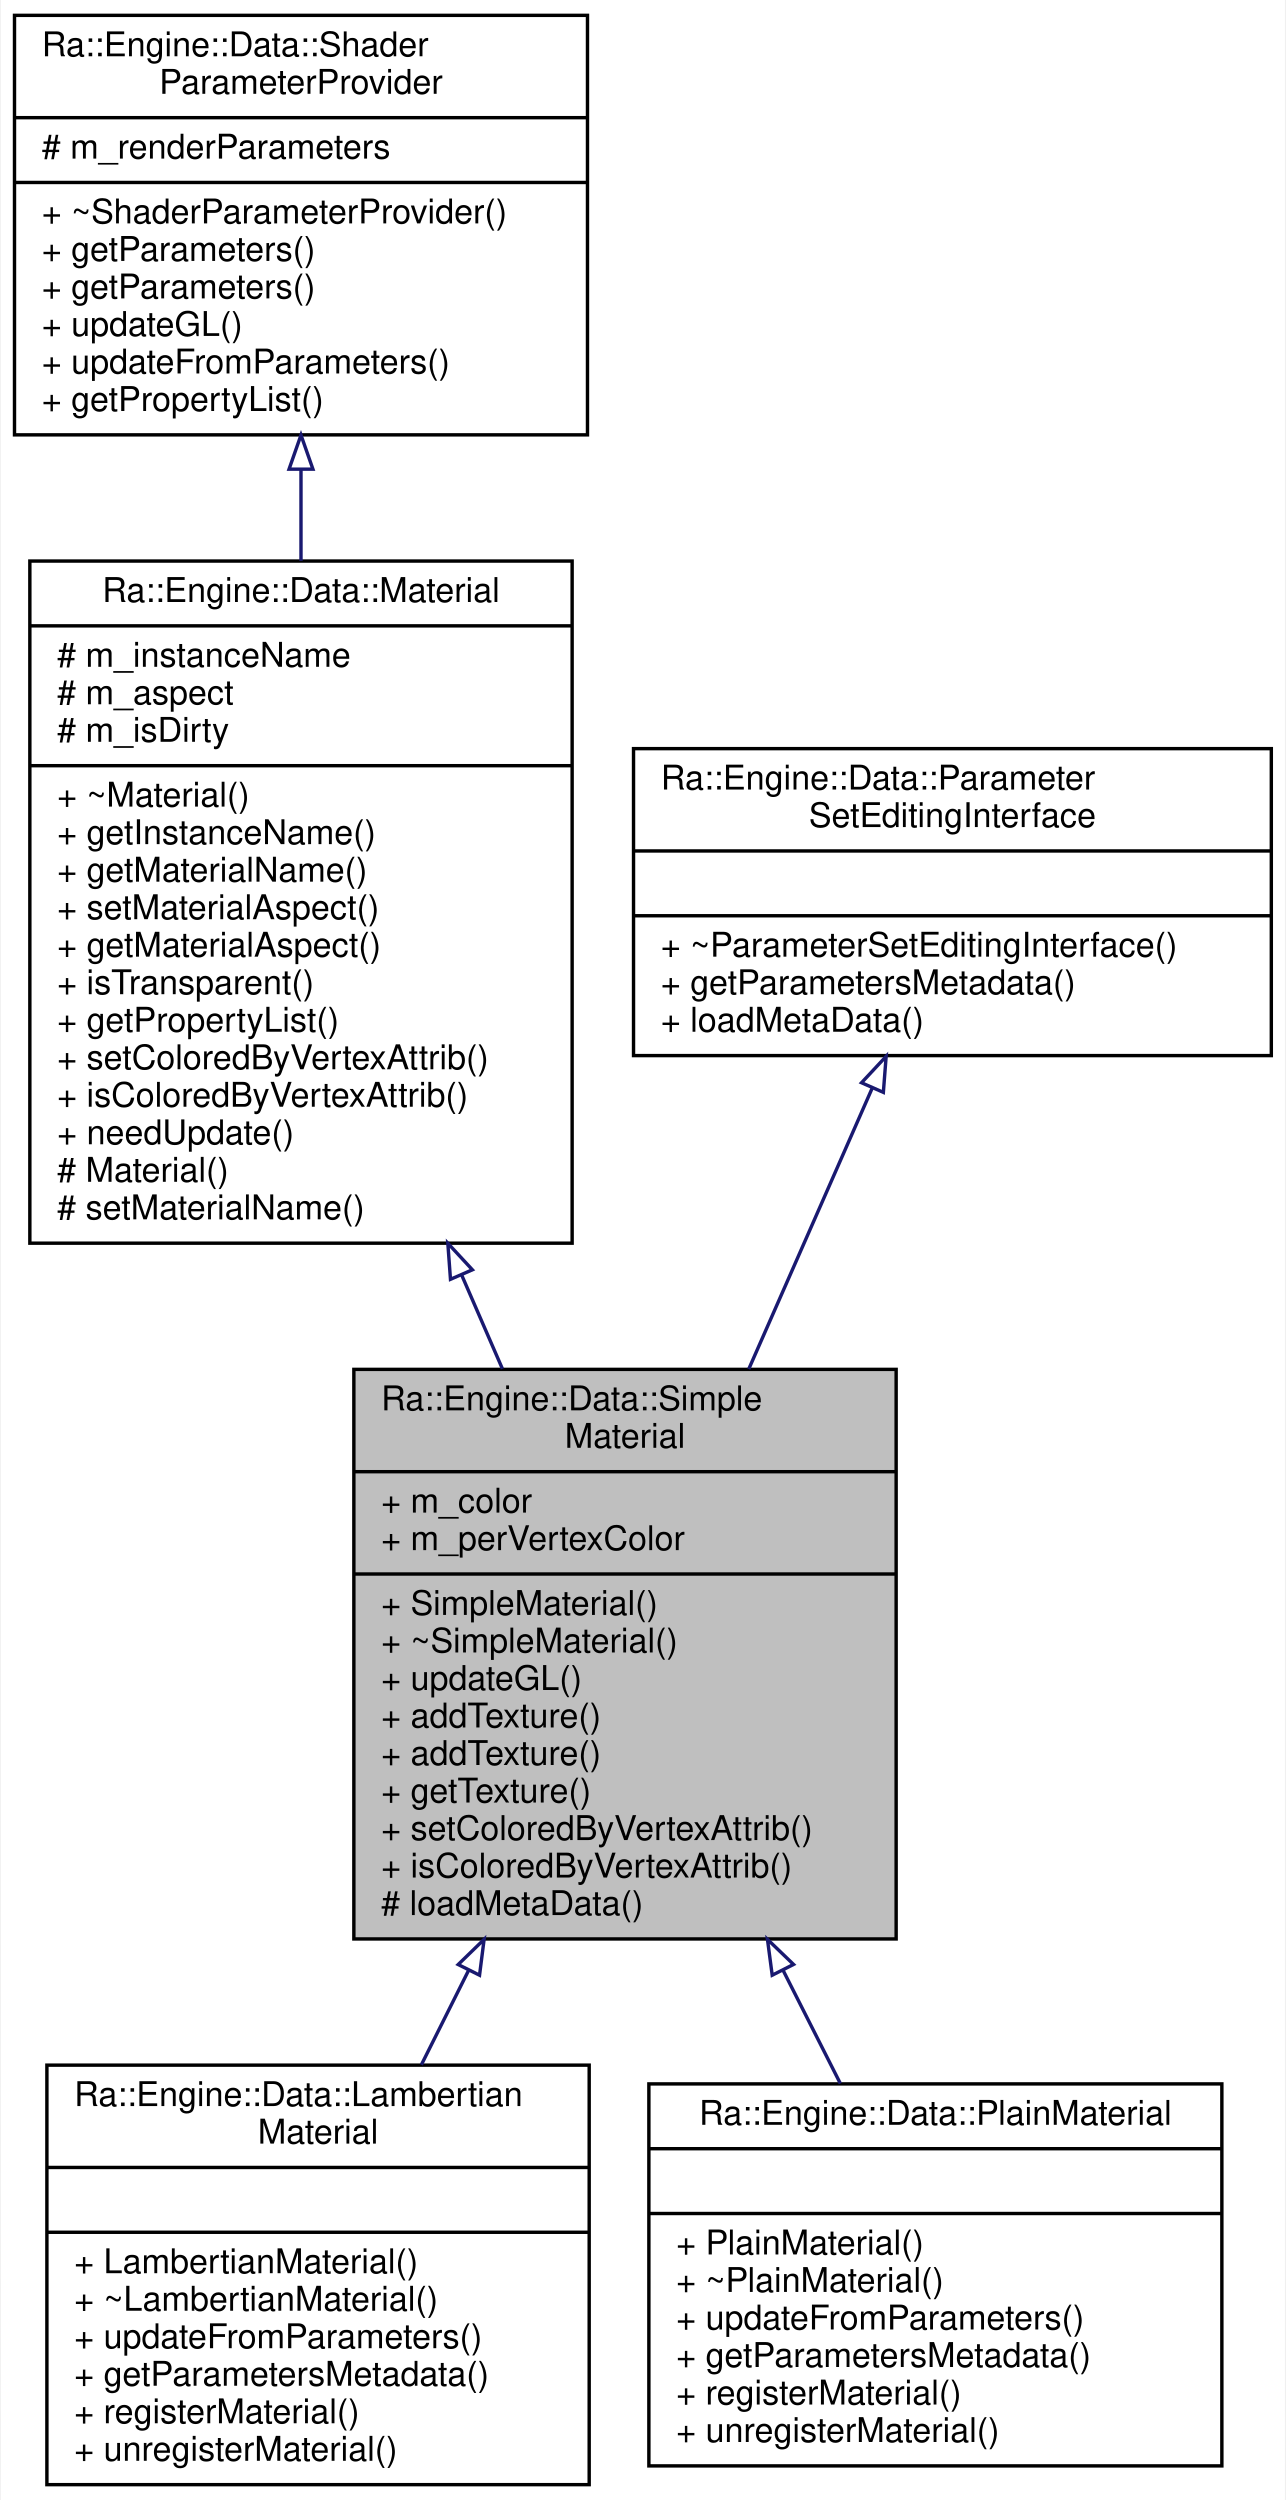
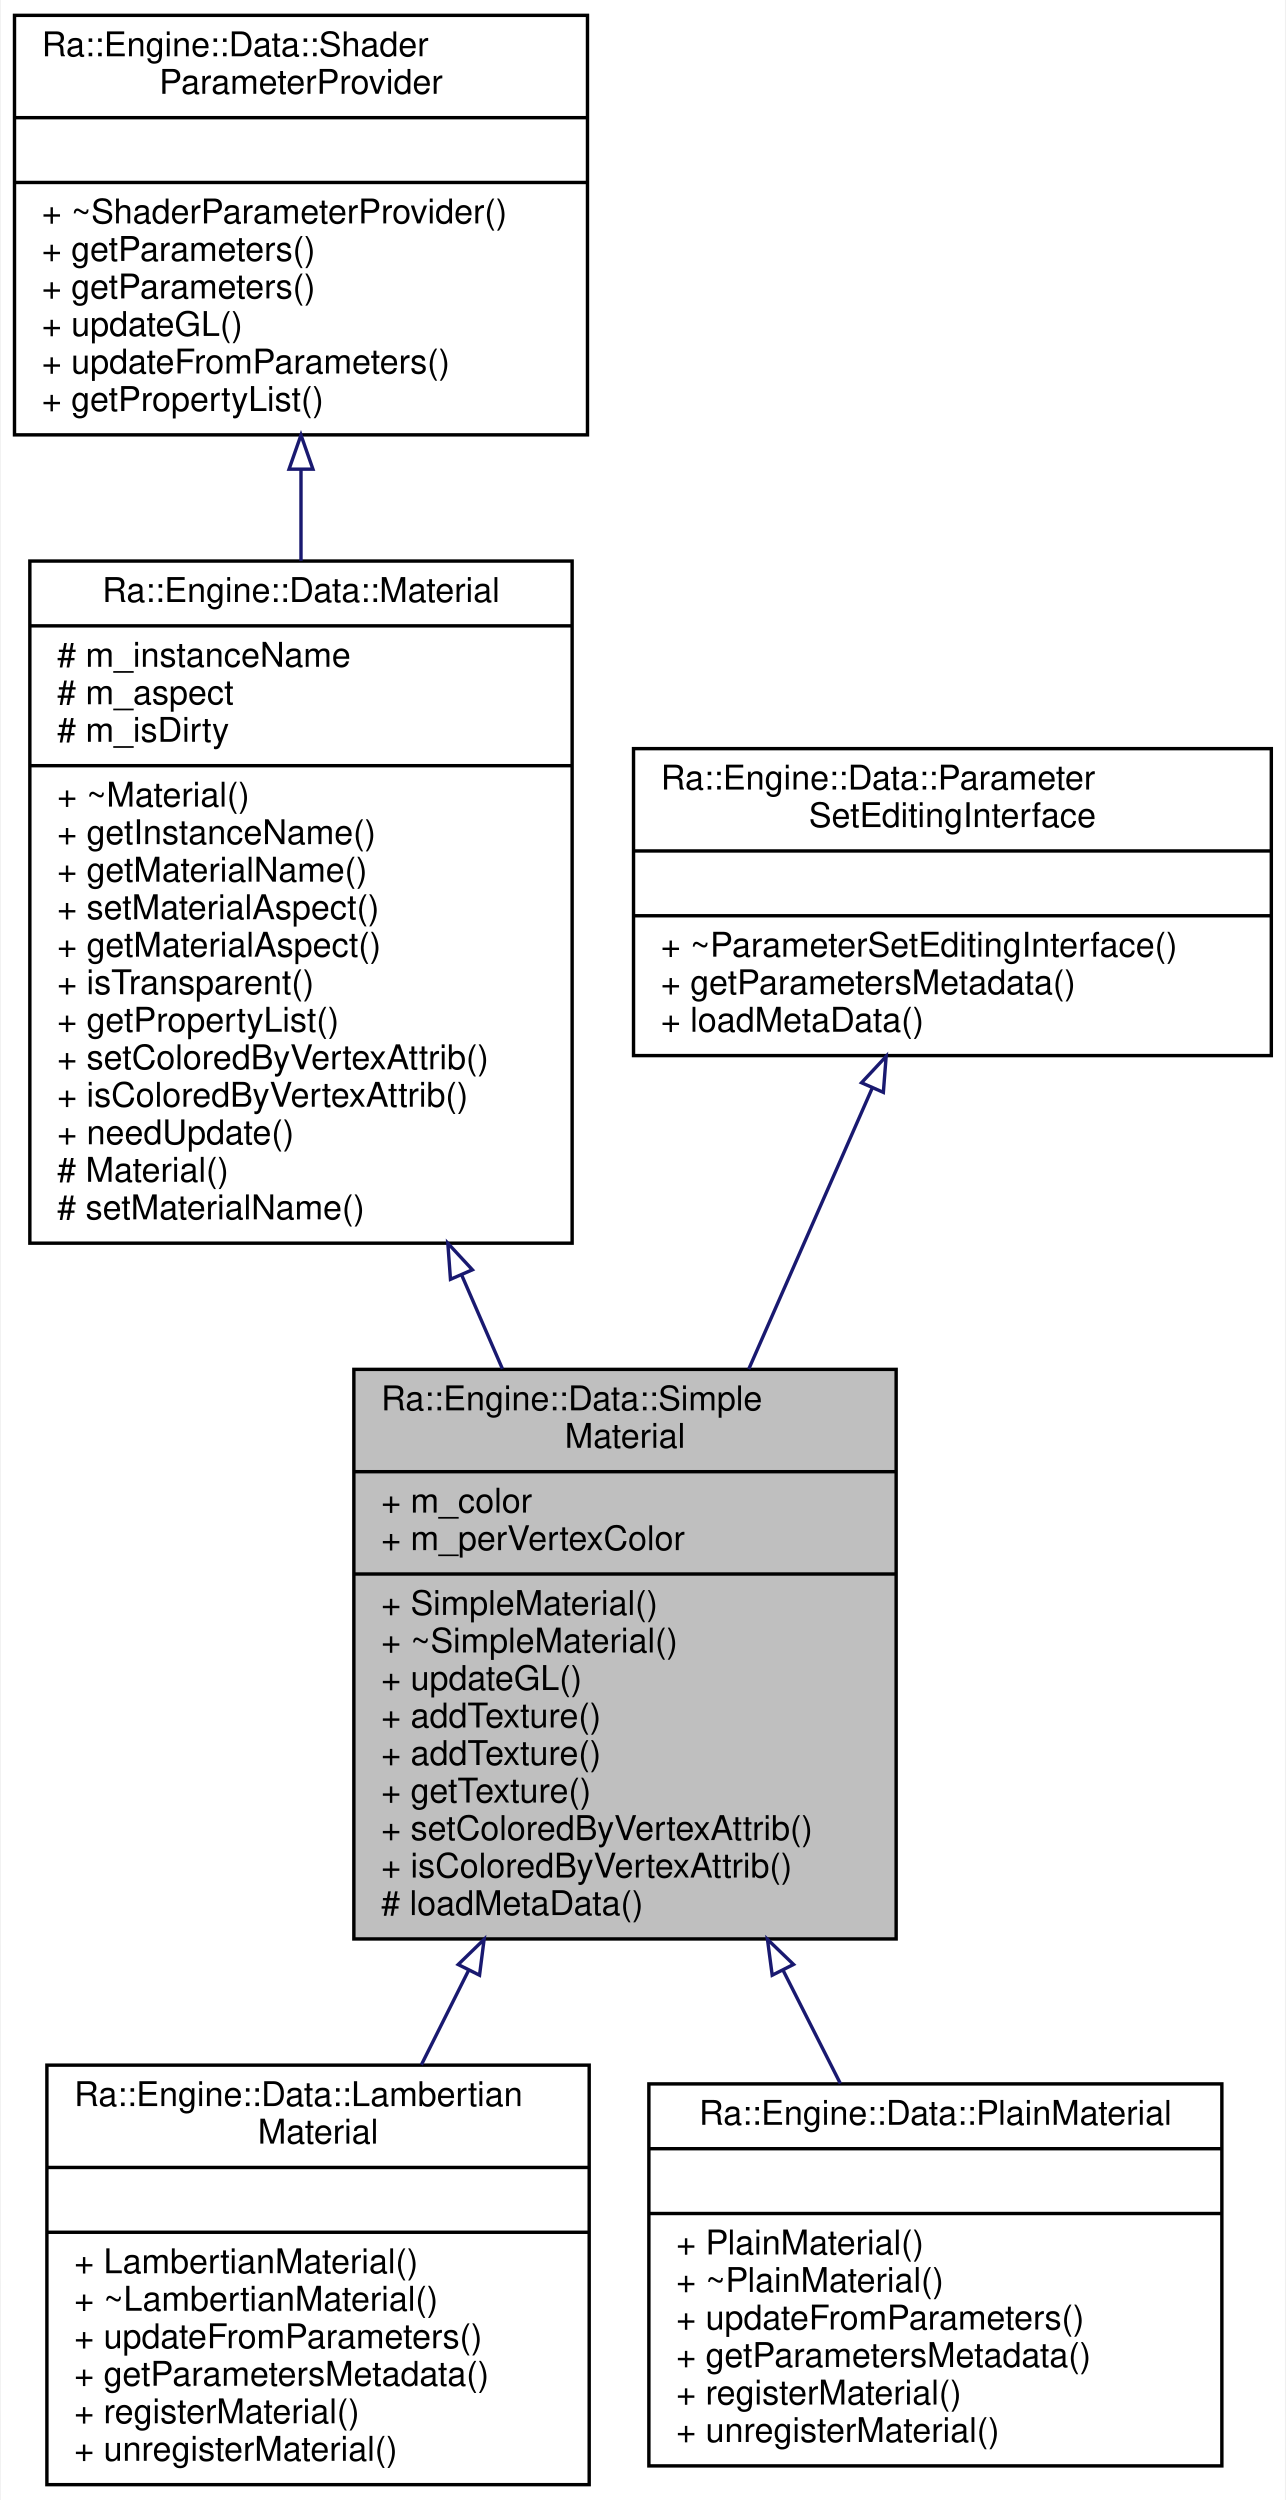
<svg xmlns="http://www.w3.org/2000/svg" xmlns:xlink="http://www.w3.org/1999/xlink" width="377pt" height="733pt" viewBox="0.00 0.00 376.50 733.00">
  <g id="graph0" class="graph" transform="scale(1 1) rotate(0) translate(4 729)">
    <polygon fill="white" stroke="transparent" points="-4,4 -4,-729 372.5,-729 372.5,4 -4,4" />
    <g id="node1" class="node">
      <g id="a_node1">
        <a xlink:title=" ">
          <polygon fill="#bfbfbf" stroke="black" points="99.5,-160.5 99.5,-327.5 258.5,-327.5 258.5,-160.5 99.5,-160.5" />
          <text text-anchor="start" x="107.5" y="-315.5" font-family="Helvetica,sans-Serif" font-size="10.00">Ra::Engine::Data::Simple</text>
          <text text-anchor="middle" x="179" y="-304.5" font-family="Helvetica,sans-Serif" font-size="10.00">Material</text>
          <polyline fill="none" stroke="black" points="99.5,-297.5 258.5,-297.5 " />
          <text text-anchor="start" x="107.5" y="-285.5" font-family="Helvetica,sans-Serif" font-size="10.00">+ m_color</text>
          <text text-anchor="start" x="107.5" y="-274.5" font-family="Helvetica,sans-Serif" font-size="10.00">+ m_perVertexColor</text>
          <polyline fill="none" stroke="black" points="99.5,-267.5 258.5,-267.5 " />
          <text text-anchor="start" x="107.5" y="-255.5" font-family="Helvetica,sans-Serif" font-size="10.00">+ SimpleMaterial()</text>
          <text text-anchor="start" x="107.5" y="-244.5" font-family="Helvetica,sans-Serif" font-size="10.00">+ ~SimpleMaterial()</text>
          <text text-anchor="start" x="107.5" y="-233.5" font-family="Helvetica,sans-Serif" font-size="10.00">+ updateGL()</text>
          <text text-anchor="start" x="107.5" y="-222.5" font-family="Helvetica,sans-Serif" font-size="10.00">+ addTexture()</text>
          <text text-anchor="start" x="107.5" y="-211.5" font-family="Helvetica,sans-Serif" font-size="10.00">+ addTexture()</text>
          <text text-anchor="start" x="107.5" y="-200.5" font-family="Helvetica,sans-Serif" font-size="10.00">+ getTexture()</text>
          <text text-anchor="start" x="107.5" y="-189.5" font-family="Helvetica,sans-Serif" font-size="10.00">+ setColoredByVertexAttrib()</text>
          <text text-anchor="start" x="107.5" y="-178.5" font-family="Helvetica,sans-Serif" font-size="10.00">+ isColoredByVertexAttrib()</text>
          <text text-anchor="start" x="107.5" y="-167.5" font-family="Helvetica,sans-Serif" font-size="10.00"># loadMetaData()</text>
        </a>
      </g>
    </g>
    <g id="node5" class="node">
      <g id="a_node5">
        <a xlink:href="classRa_1_1Engine_1_1Data_1_1LambertianMaterial.html" target="_top" xlink:title=" ">
          <polygon fill="white" stroke="black" points="9.5,-0.5 9.5,-123.5 168.5,-123.5 168.5,-0.5 9.5,-0.5" />
          <text text-anchor="start" x="17.5" y="-111.5" font-family="Helvetica,sans-Serif" font-size="10.00">Ra::Engine::Data::Lambertian</text>
          <text text-anchor="middle" x="89" y="-100.5" font-family="Helvetica,sans-Serif" font-size="10.00">Material</text>
          <polyline fill="none" stroke="black" points="9.5,-93.5 168.5,-93.5 " />
          <text text-anchor="middle" x="89" y="-81.5" font-family="Helvetica,sans-Serif" font-size="10.00"> </text>
          <polyline fill="none" stroke="black" points="9.5,-74.5 168.5,-74.5 " />
          <text text-anchor="start" x="17.5" y="-62.5" font-family="Helvetica,sans-Serif" font-size="10.00">+ LambertianMaterial()</text>
          <text text-anchor="start" x="17.5" y="-51.5" font-family="Helvetica,sans-Serif" font-size="10.00">+ ~LambertianMaterial()</text>
          <text text-anchor="start" x="17.5" y="-40.5" font-family="Helvetica,sans-Serif" font-size="10.00">+ updateFromParameters()</text>
          <text text-anchor="start" x="17.5" y="-29.5" font-family="Helvetica,sans-Serif" font-size="10.00">+ getParametersMetadata()</text>
          <text text-anchor="start" x="17.5" y="-18.5" font-family="Helvetica,sans-Serif" font-size="10.00">+ registerMaterial()</text>
          <text text-anchor="start" x="17.5" y="-7.5" font-family="Helvetica,sans-Serif" font-size="10.00">+ unregisterMaterial()</text>
        </a>
      </g>
    </g>
    <g id="edge4" class="edge">
      <path fill="none" stroke="midnightblue" d="M133.18,-151.36C128.47,-141.95 123.78,-132.56 119.3,-123.61" />
      <polygon fill="none" stroke="midnightblue" points="130.09,-153 137.69,-160.38 136.35,-149.87 130.09,-153" />
    </g>
    <g id="node6" class="node">
      <g id="a_node6">
        <a xlink:href="classRa_1_1Engine_1_1Data_1_1PlainMaterial.html" target="_top" xlink:title=" ">
          <polygon fill="white" stroke="black" points="186,-6 186,-118 354,-118 354,-6 186,-6" />
          <text text-anchor="middle" x="270" y="-106" font-family="Helvetica,sans-Serif" font-size="10.00">Ra::Engine::Data::PlainMaterial</text>
          <polyline fill="none" stroke="black" points="186,-99 354,-99 " />
          <text text-anchor="middle" x="270" y="-87" font-family="Helvetica,sans-Serif" font-size="10.00"> </text>
          <polyline fill="none" stroke="black" points="186,-80 354,-80 " />
          <text text-anchor="start" x="194" y="-68" font-family="Helvetica,sans-Serif" font-size="10.00">+ PlainMaterial()</text>
          <text text-anchor="start" x="194" y="-57" font-family="Helvetica,sans-Serif" font-size="10.00">+ ~PlainMaterial()</text>
          <text text-anchor="start" x="194" y="-46" font-family="Helvetica,sans-Serif" font-size="10.00">+ updateFromParameters()</text>
          <text text-anchor="start" x="194" y="-35" font-family="Helvetica,sans-Serif" font-size="10.00">+ getParametersMetadata()</text>
          <text text-anchor="start" x="194" y="-24" font-family="Helvetica,sans-Serif" font-size="10.00">+ registerMaterial()</text>
          <text text-anchor="start" x="194" y="-13" font-family="Helvetica,sans-Serif" font-size="10.00">+ unregisterMaterial()</text>
        </a>
      </g>
    </g>
    <g id="edge5" class="edge">
      <path fill="none" stroke="midnightblue" d="M225.36,-151.29C231.09,-139.96 236.81,-128.66 242.14,-118.11" />
      <polygon fill="none" stroke="midnightblue" points="222.16,-149.87 220.77,-160.38 228.41,-153.03 222.16,-149.87" />
    </g>
    <g id="node2" class="node">
      <g id="a_node2">
        <a xlink:href="classRa_1_1Engine_1_1Data_1_1Material.html" target="_top" xlink:title=" ">
          <polygon fill="white" stroke="black" points="4.5,-364.5 4.5,-564.5 163.5,-564.5 163.5,-364.5 4.5,-364.5" />
          <text text-anchor="middle" x="84" y="-552.5" font-family="Helvetica,sans-Serif" font-size="10.00">Ra::Engine::Data::Material</text>
          <polyline fill="none" stroke="black" points="4.5,-545.5 163.5,-545.5 " />
          <text text-anchor="start" x="12.5" y="-533.5" font-family="Helvetica,sans-Serif" font-size="10.00"># m_instanceName</text>
          <text text-anchor="start" x="12.5" y="-522.5" font-family="Helvetica,sans-Serif" font-size="10.00"># m_aspect</text>
          <text text-anchor="start" x="12.5" y="-511.5" font-family="Helvetica,sans-Serif" font-size="10.00"># m_isDirty</text>
          <polyline fill="none" stroke="black" points="4.5,-504.5 163.5,-504.5 " />
          <text text-anchor="start" x="12.5" y="-492.5" font-family="Helvetica,sans-Serif" font-size="10.00">+ ~Material()</text>
          <text text-anchor="start" x="12.5" y="-481.5" font-family="Helvetica,sans-Serif" font-size="10.00">+ getInstanceName()</text>
          <text text-anchor="start" x="12.5" y="-470.5" font-family="Helvetica,sans-Serif" font-size="10.00">+ getMaterialName()</text>
          <text text-anchor="start" x="12.5" y="-459.5" font-family="Helvetica,sans-Serif" font-size="10.00">+ setMaterialAspect()</text>
          <text text-anchor="start" x="12.5" y="-448.5" font-family="Helvetica,sans-Serif" font-size="10.00">+ getMaterialAspect()</text>
          <text text-anchor="start" x="12.5" y="-437.5" font-family="Helvetica,sans-Serif" font-size="10.00">+ isTransparent()</text>
          <text text-anchor="start" x="12.5" y="-426.5" font-family="Helvetica,sans-Serif" font-size="10.00">+ getPropertyList()</text>
          <text text-anchor="start" x="12.5" y="-415.5" font-family="Helvetica,sans-Serif" font-size="10.00">+ setColoredByVertexAttrib()</text>
          <text text-anchor="start" x="12.5" y="-404.5" font-family="Helvetica,sans-Serif" font-size="10.00">+ isColoredByVertexAttrib()</text>
          <text text-anchor="start" x="12.5" y="-393.5" font-family="Helvetica,sans-Serif" font-size="10.00">+ needUpdate()</text>
          <text text-anchor="start" x="12.5" y="-382.5" font-family="Helvetica,sans-Serif" font-size="10.00"># Material()</text>
          <text text-anchor="start" x="12.5" y="-371.5" font-family="Helvetica,sans-Serif" font-size="10.00"># setMaterialName()</text>
        </a>
      </g>
    </g>
    <g id="edge1" class="edge">
      <path fill="none" stroke="midnightblue" d="M131.08,-355.23C135.1,-345.96 139.14,-336.68 143.06,-327.66" />
      <polygon fill="none" stroke="midnightblue" points="127.83,-353.91 127.05,-364.48 134.25,-356.7 127.83,-353.91" />
    </g>
    <g id="node3" class="node">
      <g id="a_node3">
        <a xlink:href="classRa_1_1Engine_1_1Data_1_1ShaderParameterProvider.html" target="_top" xlink:title=" ">
          <polygon fill="white" stroke="black" points="0,-601.5 0,-724.5 168,-724.5 168,-601.5 0,-601.5" />
          <text text-anchor="start" x="8" y="-712.5" font-family="Helvetica,sans-Serif" font-size="10.00">Ra::Engine::Data::Shader</text>
          <text text-anchor="middle" x="84" y="-701.5" font-family="Helvetica,sans-Serif" font-size="10.00">ParameterProvider</text>
          <polyline fill="none" stroke="black" points="0,-694.5 168,-694.5 " />
-           <text text-anchor="start" x="8" y="-682.5" font-family="Helvetica,sans-Serif" font-size="10.00"># m_renderParameters</text>
+           <text text-anchor="middle" x="84" y="-682.5" font-family="Helvetica,sans-Serif" font-size="10.00"> </text>
          <polyline fill="none" stroke="black" points="0,-675.5 168,-675.5 " />
          <text text-anchor="start" x="8" y="-663.5" font-family="Helvetica,sans-Serif" font-size="10.00">+ ~ShaderParameterProvider()</text>
          <text text-anchor="start" x="8" y="-652.5" font-family="Helvetica,sans-Serif" font-size="10.00">+ getParameters()</text>
          <text text-anchor="start" x="8" y="-641.5" font-family="Helvetica,sans-Serif" font-size="10.00">+ getParameters()</text>
          <text text-anchor="start" x="8" y="-630.5" font-family="Helvetica,sans-Serif" font-size="10.00">+ updateGL()</text>
          <text text-anchor="start" x="8" y="-619.5" font-family="Helvetica,sans-Serif" font-size="10.00">+ updateFromParameters()</text>
          <text text-anchor="start" x="8" y="-608.5" font-family="Helvetica,sans-Serif" font-size="10.00">+ getPropertyList()</text>
        </a>
      </g>
    </g>
    <g id="edge2" class="edge">
      <path fill="none" stroke="midnightblue" d="M84,-591.36C84,-582.64 84,-573.6 84,-564.55" />
      <polygon fill="none" stroke="midnightblue" points="80.5,-591.44 84,-601.44 87.5,-591.44 80.5,-591.44" />
    </g>
    <g id="node4" class="node">
      <g id="a_node4">
        <a xlink:href="classRa_1_1Engine_1_1Data_1_1ParameterSetEditingInterface.html" target="_top" xlink:title=" ">
          <polygon fill="white" stroke="black" points="181.5,-419.5 181.5,-509.5 368.5,-509.5 368.5,-419.5 181.5,-419.5" />
          <text text-anchor="start" x="189.5" y="-497.5" font-family="Helvetica,sans-Serif" font-size="10.00">Ra::Engine::Data::Parameter</text>
          <text text-anchor="middle" x="275" y="-486.5" font-family="Helvetica,sans-Serif" font-size="10.00">SetEditingInterface</text>
          <polyline fill="none" stroke="black" points="181.5,-479.5 368.5,-479.5 " />
          <text text-anchor="middle" x="275" y="-467.5" font-family="Helvetica,sans-Serif" font-size="10.00"> </text>
          <polyline fill="none" stroke="black" points="181.5,-460.5 368.5,-460.5 " />
          <text text-anchor="start" x="189.5" y="-448.5" font-family="Helvetica,sans-Serif" font-size="10.00">+ ~ParameterSetEditingInterface()</text>
          <text text-anchor="start" x="189.5" y="-437.5" font-family="Helvetica,sans-Serif" font-size="10.00">+ getParametersMetadata()</text>
          <text text-anchor="start" x="189.5" y="-426.5" font-family="Helvetica,sans-Serif" font-size="10.00">+ loadMetaData()</text>
        </a>
      </g>
    </g>
    <g id="edge3" class="edge">
      <path fill="none" stroke="midnightblue" d="M251.52,-410.05C240.62,-385.26 227.43,-355.22 215.29,-327.6" />
      <polygon fill="none" stroke="midnightblue" points="248.35,-411.54 255.57,-419.28 254.75,-408.72 248.35,-411.54" />
    </g>
  </g>
</svg>
